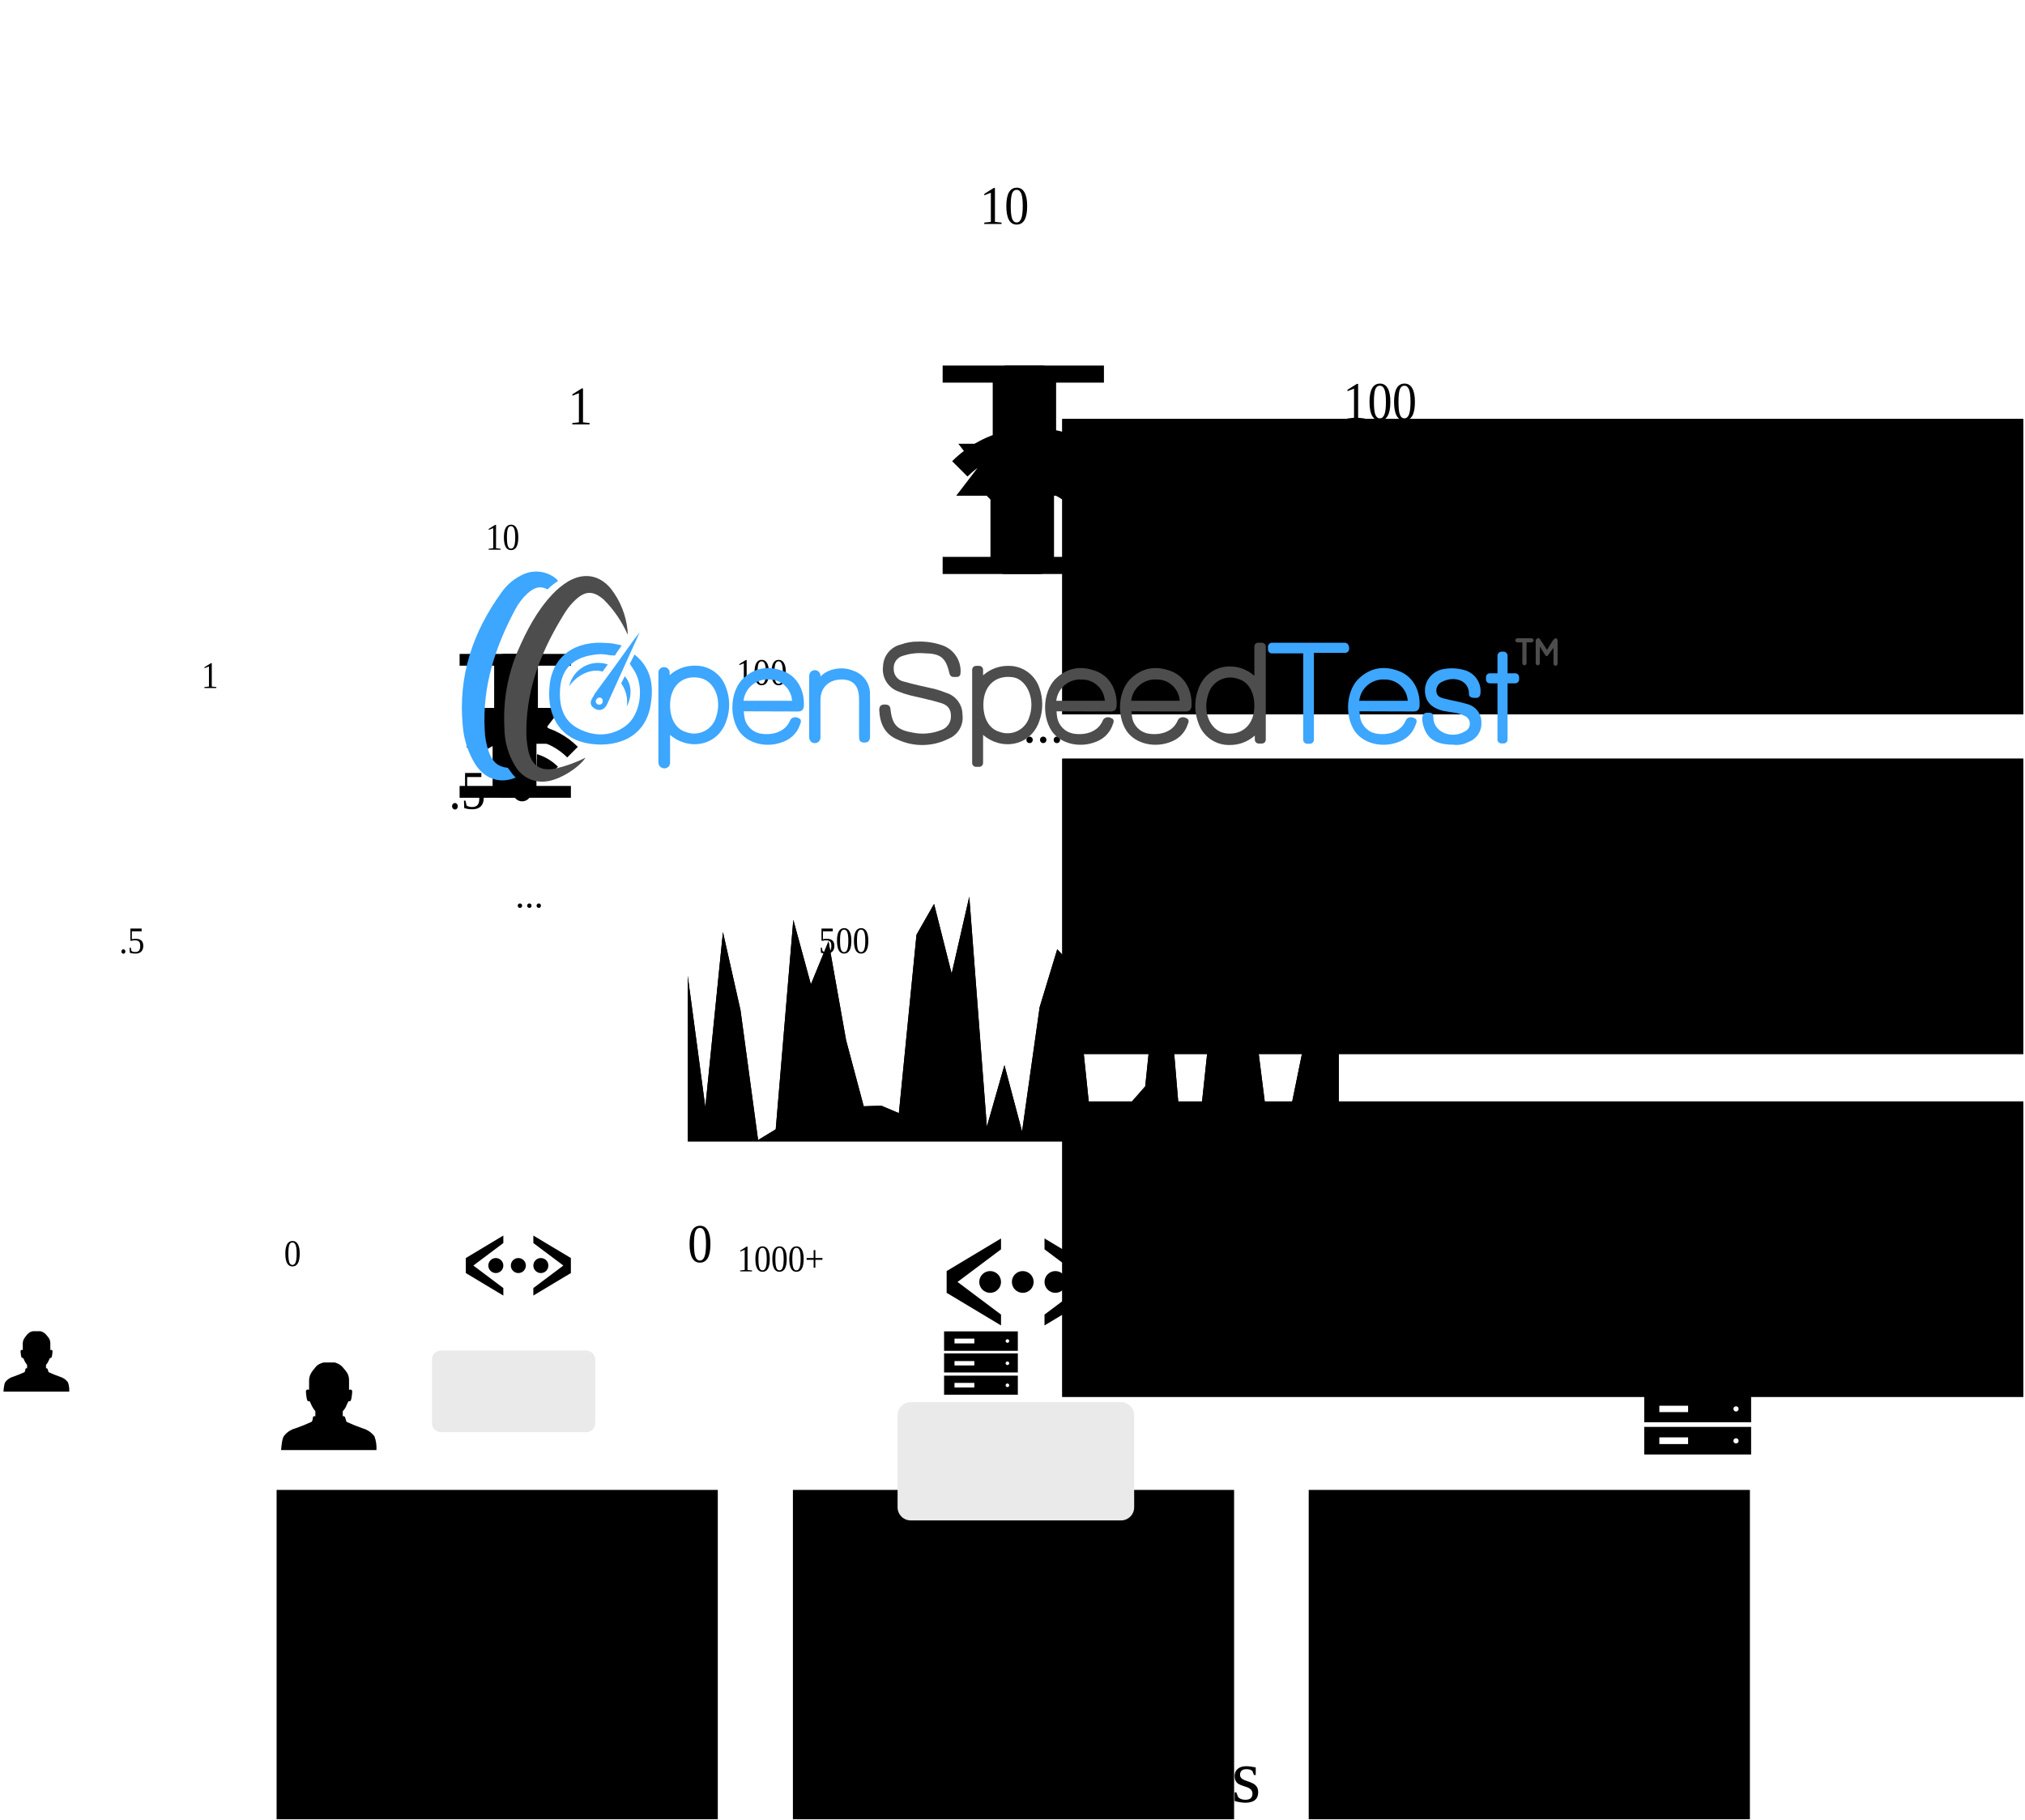
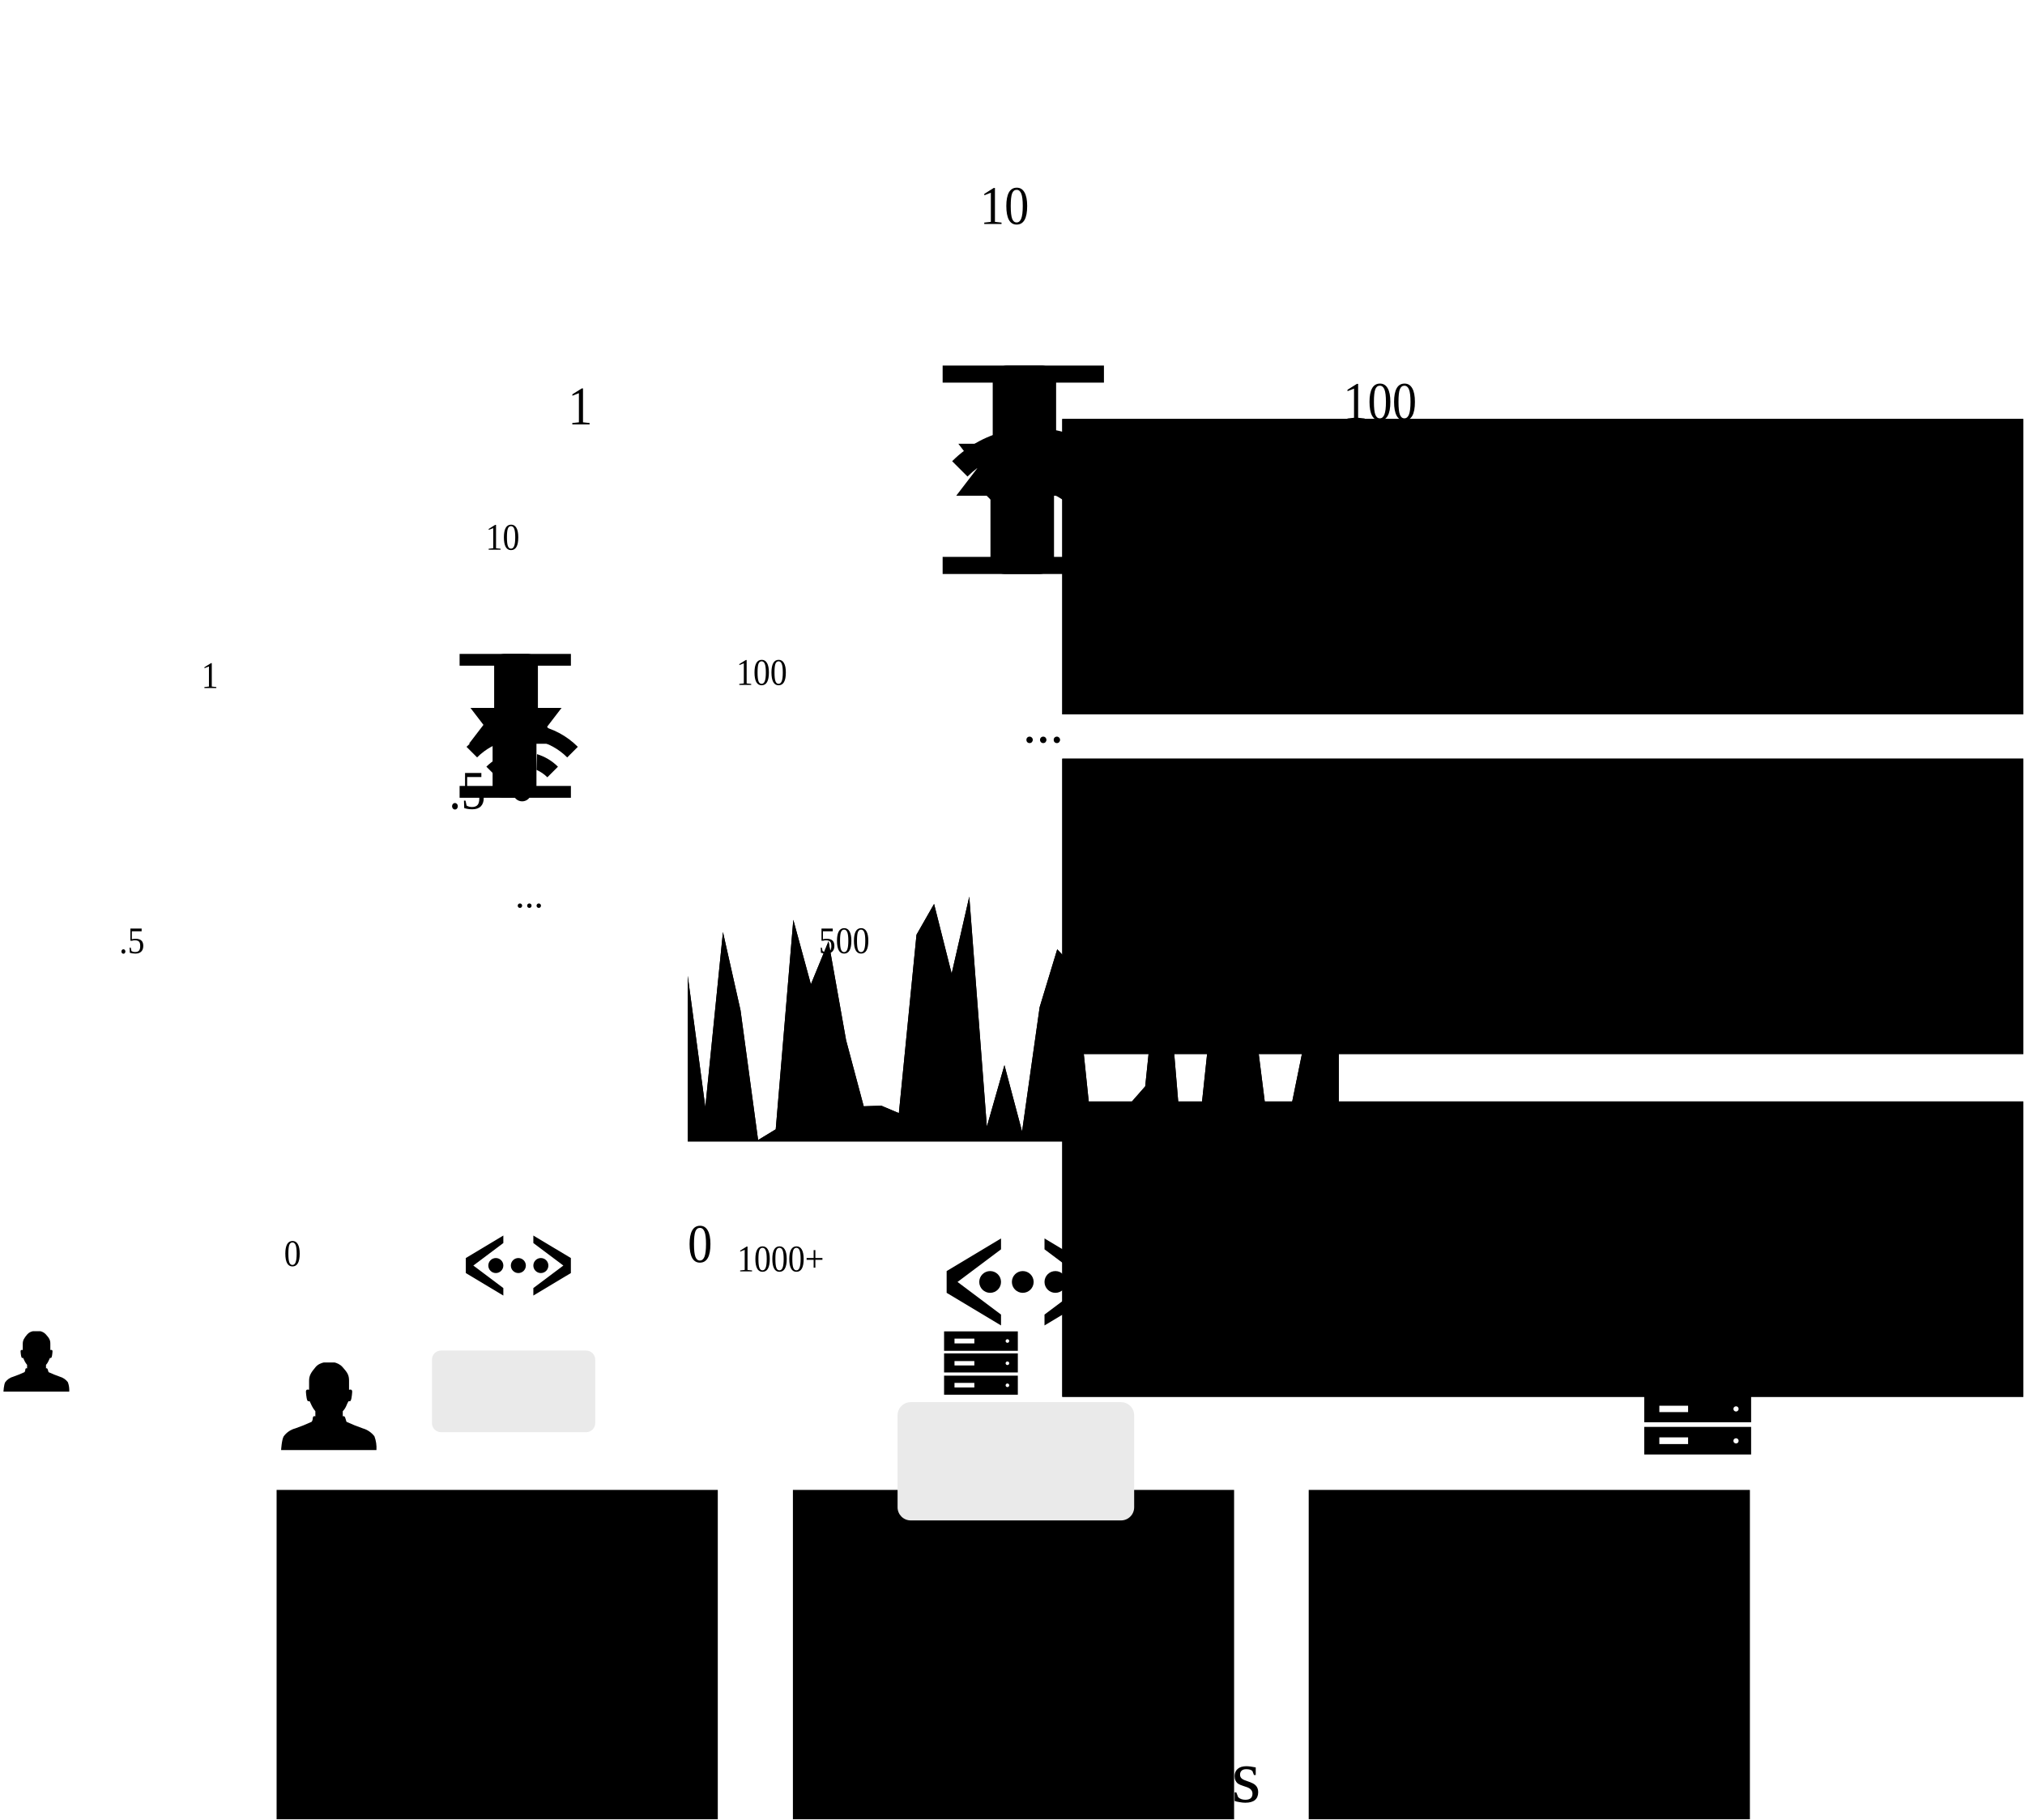
<svg xmlns="http://www.w3.org/2000/svg" xmlns:xlink="http://www.w3.org/1999/xlink" version="1.1" id="OpenSpeedtest" class="openSpeedtestApp">
-   <symbol id="logo" viewBox="0 0 262.79 50.38">
-     <a target="_blank" href="http://openspeedtest.com?ref=Self-Hosted-Intro&amp;run=5">
-       <g>
-         <path d="M39.77,15.17A27,27,0,0,0,34,6.71c-2.49-2.13-4.33-2.13-6.68,0a15.2,15.2,0,0,0-2.55,3.06c-5.4,8.59-9.17,17.68-9.31,28a22.39,22.39,0,0,0,.5,5.33C16.83,46.7,19,48,22.66,47.2a32.27,32.27,0,0,0,7-2.56c-1.78,2.63-6.47,5.4-9.38,5.68a7.44,7.44,0,0,1-7.46-3.62,17.59,17.59,0,0,1-2.62-9.16A41.31,41.31,0,0,1,13.42,19C15.55,14.1,18,9.41,21.66,5.51a18.35,18.35,0,0,1,3.91-3.2C29.33.18,33,.82,35.72,4.09a19.33,19.33,0,0,1,4,9.94Z" style="fill: #4d4d4d" />
-         <path d="M12.93,49.4C9.16,51,5.47,49.76,3.2,46.2A20.53,20.53,0,0,1,.21,37C-.92,25.11,2.56,14.6,9.45,5.08A12.69,12.69,0,0,1,15.06.53a7.51,7.51,0,0,1,7.31,1,5.17,5.17,0,0,1,.71.71A14.47,14.47,0,0,0,20.53,4.3c-2.21-1.28-3.84.14-4.76.92a14.34,14.34,0,0,0-3,3.91C8,18.08,4.9,27.52,5.47,37.89a17.58,17.58,0,0,0,1,5.4c.71,1.85,1.71,3.48,4.48,3.77C11.15,47.06,12,48.69,12.93,49.4Z" style="fill: #3da6ff" />
-         <path d="M109.31,16.8a16.31,16.31,0,0,1,6,.92A6.55,6.55,0,0,1,119.61,24c0,.78-.15,1.28-1,1.28s-1.42.14-1.7-.92c-.86-3.77-2.13-4.69-6-4.76a12.92,12.92,0,0,0-5,.57,3,3,0,0,0-2.34,3.19A3,3,0,0,0,106,26.39c2.48.71,4.9,1.21,7.39,1.77a22,22,0,0,1,2.77.93,5.47,5.47,0,0,1,3.9,5.25,5.44,5.44,0,0,1-3.34,5.76,14,14,0,0,1-12.35.14c-3-1.28-4.12-3.84-4.27-7,0-.93.36-1.35,1.28-1.35s1.35.28,1.42,1.21c.43,3.76,1.64,4.9,5.4,5.54a11.78,11.78,0,0,0,6.61-.57,3.45,3.45,0,0,0,2.48-3.48c0-1.64-.78-2.63-2.63-3.13-2.34-.71-4.83-1.21-7.17-1.77a22.21,22.21,0,0,1-3-1,5.61,5.61,0,0,1-3.48-6,5.55,5.55,0,0,1,4.26-5.19A11.35,11.35,0,0,1,109.31,16.8Z" style="fill: #4d4d4d" />
-         <path d="M237.65,41.52c-3.84,0-6-1.35-6.89-4.05a5.87,5.87,0,0,1-.43-2.2c0-.86.36-1.42,1.28-1.42S233,33.92,233,35c0,3.55,4.41,5.26,7.53,3.34a2,2,0,0,0,1.21-1.92,2,2,0,0,0-1.35-1.84c-1.49-.79-3.2-.79-4.9-1.14-3.2-.71-4.76-2.56-4.48-5.61a5.37,5.37,0,0,1,4.69-4.48,10.83,10.83,0,0,1,4.76.29,5.24,5.24,0,0,1,3.84,5.54c-.08.78-.43,1.13-1.14,1.13s-1.63-.07-1.63-.92c.07-3.34-3.56-4.4-6.33-3a2.31,2.31,0,0,0-1.49,2.34c.07,1.14.93,1.49,1.78,1.71,1.85.49,3.83.78,5.68,1.35a4.49,4.49,0,0,1,3.34,4.54,4.62,4.62,0,0,1-3.13,4.55A6,6,0,0,1,237.65,41.52Z" style="fill: #3da6ff" />
-         <path d="M35,22.27,33.74,24c-2.35-.78-5.83.43-8,3.48A7.15,7.15,0,0,1,35,22.27Z" style="fill: #3da6ff" />
-         <path d="M39.56,32.35a7.75,7.75,0,0,0-1.35-5.54l.85-1.7C40.7,26.89,40.91,29.73,39.56,32.35Z" style="fill: #3da6ff" />
-         <path d="M262.79,17.65h0V16.8c0-.36,0-.71-.35-.78s-.57.28-.78.5c-.43.71-.93,1.42-1.42,2.27-.57-.85-1-1.64-1.5-2.27-.14-.29-.35-.71-.78-.5s-.42.42-.42.78V22a.53.53,0,0,0,.49.5h0a.53.53,0,0,0,.5-.5v-4l1.35,2.13c.14.14.43.28.57,0l1.35-1.85v3.84a.53.53,0,0,0,.5.49h0a.53.53,0,0,0,.49-.49V17.72h0Z" style="fill: #4d4d4d" />
-         <path d="M256.54,16h-3.41a.53.53,0,0,0-.49.49h0a.53.53,0,0,0,.49.5h1.21v5a.54.54,0,0,0,.5.5h0a.54.54,0,0,0,.5-.5v-5h1.2a.53.53,0,0,0,.5-.5h0A.59.59,0,0,0,256.54,16Z" style="fill: #4d4d4d" />
-         <path d="M252.64,24.4h-1.85V20.14a1,1,0,0,0-.92-.93h-.57a1,1,0,0,0-.93.93V24.4h-1.84a.94.94,0,0,0-.92.92v.57a.93.93,0,0,0,.92.92h1.84v13.5a.94.94,0,0,0,.93.92h.57a.94.94,0,0,0,.92-.92V26.81h1.85a.94.94,0,0,0,.92-.92v-.57A.94.94,0,0,0,252.64,24.4Z" style="fill: #3da6ff" />
-         <path d="M212.72,18a1,1,0,0,0-.92-.93H194.25a1,1,0,0,0-.92.93v.71a.94.94,0,0,0,.92.92h7.53V40.38a.94.94,0,0,0,.93.92h.71a.94.94,0,0,0,.92-.92V19.5h7.53a.94.94,0,0,0,.92-.92V18Z" style="fill: #3da6ff" />
-         <path d="M190.06,39.31v0Z" style="fill: #7c7c7c" />
-         <path d="M190.06,18v7c-4.4-3.84-11.43-2.77-13.49,3.34a11.48,11.48,0,0,0,.07,8,7.72,7.72,0,0,0,7.53,5.26,8.84,8.84,0,0,0,6-2.27h0v1a.94.94,0,0,0,.93.92h.78a.93.93,0,0,0,.92-.92V18a.94.94,0,0,0-.92-.93h-.78A.92.92,0,0,0,190.06,18Zm-6.82,20.81a4.79,4.79,0,0,1-1.13-.29c-3.06-1.2-4.41-5.39-3.06-9.23a5.49,5.49,0,0,1,7.11-3.55c2.48.71,3.9,3.12,3.9,6.53C190.06,36.62,187.22,39.31,183.24,38.82Z" style="fill: #4d4d4d" />
-         <path d="M48.58,47.2h0a1.31,1.31,0,0,0,1.35-1.35V39.17c4.4,3.84,11.43,2.77,13.49-3.34a11.48,11.48,0,0,0-.07-8,7.7,7.7,0,0,0-7.52-5.26,8.83,8.83,0,0,0-6,2.28h0v-.57a1.31,1.31,0,0,0-1.35-1.35h0a1.31,1.31,0,0,0-1.35,1.35V45.78A1.42,1.42,0,0,0,48.58,47.2Zm8.17-21.74a6,6,0,0,1,1.13.29c3.06,1.21,4.41,5.4,3.06,9.23a5.47,5.47,0,0,1-7.1,3.55c-2.49-.71-3.91-3.12-3.91-6.53C49.93,27.67,52.7,24.83,56.75,25.46Z" style="fill: #3da6ff" />
-         <path d="M228.06,33.56c1.21.07,1.64-.5,1.64-1.63.07-3.55-1.64-6.61-4.55-7.89-3.41-1.42-6.68-1.27-9.66,1.28-3.34,2.77-3.91,9-1.42,12.86,2.13,3.19,7,4.33,11.08,2.48a6.57,6.57,0,0,0,3.62-4c.29-.57.36-1.28-.35-1.5a1.51,1.51,0,0,0-1.78.15c-.28.28-.35.71-.57,1-1.13,2.06-3.83,3.05-6.74,2.56a4.77,4.77,0,0,1-3.91-4,10.21,10.21,0,0,1-.14-1.35ZM215.21,31a5.92,5.92,0,0,1,.92-2.55h0a5.81,5.81,0,0,1,5.26-2.56A5.46,5.46,0,0,1,226.85,31Z" style="fill: #3da6ff" />
-         <path d="M173.37,33.56c1.21.07,1.64-.5,1.64-1.63.07-3.55-1.64-6.61-4.55-7.89-3.41-1.42-6.68-1.27-9.66,1.28-3.34,2.77-3.91,9-1.42,12.86,2.13,3.19,7,4.33,11.08,2.48a6.57,6.57,0,0,0,3.62-4c.29-.57.36-1.28-.35-1.5a1.51,1.51,0,0,0-1.78.15c-.28.28-.35.71-.57,1-1.13,2.06-3.83,3.05-6.74,2.56a4.77,4.77,0,0,1-3.91-4,10.21,10.21,0,0,1-.14-1.35ZM160.52,31a5.92,5.92,0,0,1,.92-2.55h0a5.81,5.81,0,0,1,5.26-2.56A5.46,5.46,0,0,1,172.16,31Z" style="fill: #4d4d4d" />
-         <path d="M155.4,33.56c1.21.07,1.64-.5,1.64-1.63.07-3.55-1.64-6.61-4.55-7.89-3.41-1.42-6.68-1.27-9.66,1.28-3.34,2.77-3.91,9-1.42,12.86,2.13,3.19,7,4.33,11.08,2.48a6.57,6.57,0,0,0,3.62-4c.29-.57.36-1.28-.35-1.5a1.51,1.51,0,0,0-1.78.15c-.28.28-.35.71-.57,1-1.13,2.06-3.83,3.05-6.74,2.56a4.77,4.77,0,0,1-3.91-4,10.21,10.21,0,0,1-.14-1.35ZM142.55,31a5.92,5.92,0,0,1,.92-2.55h0a5.81,5.81,0,0,1,5.26-2.56A5.49,5.49,0,0,1,154.2,31Z" style="fill: #4d4d4d" />
-         <path d="M80.4,33.56c1.21.07,1.63-.5,1.63-1.63.07-3.55-1.63-6.61-4.54-7.89-3.41-1.42-6.68-1.27-9.66,1.28-3.34,2.77-3.91,9-1.42,12.86,2.13,3.19,7,4.33,11.08,2.48a6.6,6.6,0,0,0,3.62-4c.28-.57.36-1.28-.36-1.5a1.49,1.49,0,0,0-1.77.15c-.28.28-.36.71-.57,1-1.14,2.06-3.83,3.05-6.75,2.56a4.75,4.75,0,0,1-3.9-4,10.21,10.21,0,0,1-.14-1.35ZM67.54,31a5.88,5.88,0,0,1,.93-2.55h0a5.8,5.8,0,0,1,5.25-2.56A5.46,5.46,0,0,1,79.19,31Z" style="fill: #3da6ff" />
-         <path d="M97.87,29.51A5.77,5.77,0,0,0,94,23.83a7.7,7.7,0,0,0-7,.5,8.08,8.08,0,0,0-1,.85V25a1.35,1.35,0,1,0-2.7,0V39.81a1.35,1.35,0,0,0,2.7,0V30.65c.07-3,2.2-4.83,5.26-4.76,2.7.07,4,1.63,4,4.76v8.88c0,.92.15,1.49,1.28,1.49s1.35-.71,1.35-1.49C97.87,36.26,97.94,32.92,97.87,29.51Z" style="fill: #3da6ff" />
-         <path d="M86,32.07v0Z" style="fill: #3da6ff" />
-         <path d="M45.38,31.22c-1,8.66-8.16,10.86-14.13,10.15C23.65,40.52,20.38,34.7,21,27.74c.57-7.6,6.32-11.3,13.92-10.59a10.89,10.89,0,0,1,1.5.15c.78.14,1.91.42,1.91.42l-1.2,1.71-.43.71-1.21-.07A9.87,9.87,0,0,0,31.39,20c-5.11.78-7.81,3.76-7.88,9-.07,3.76,1,7,4.69,8.8s7.6,1.78,11.08-.78,4.54-9.09,2.13-13.14l-1.14-1.77,1.14-2.21C45.17,22.91,46,26.89,45.38,31.22Z" style="fill: #3da6ff" />
-         <path d="M41.34,16.23h0c-3.13,4.41-6.25,8.74-9.52,13.14l-.14.29c-.07.07-.07.14-.15.28-.92,1.28-.85,2.2.29,2.91s2.34.36,3-1c2.28-5,4.55-10.09,6.89-15.2l.93-2.06ZM33.67,31.57a1,1,0,0,1-.72.36.83.83,0,0,1-.85-.85,1,1,0,0,1,.85-.86.81.81,0,0,1,.72.36A1.22,1.22,0,0,1,33.67,31.57Z" style="fill: #3da6ff" />
-         <path d="M136.08,34.91a5.46,5.46,0,0,1-7.1,3.55c-2.48-.71-3.91-3.12-3.91-6.53,0-4.41,2.77-7.1,6.89-6.61a4.75,4.75,0,0,1,1.14.29C136,26.89,137.43,31.15,136.08,34.91Zm2.42-7A7.72,7.72,0,0,0,131,22.62a8.85,8.85,0,0,0-6,2.28V23.55a.94.94,0,0,0-.92-.93h-.78a.94.94,0,0,0-.92.93V45.92a.93.93,0,0,0,.92.92h.78a.93.93,0,0,0,.92-.92V39.17c4.41,3.84,11.44,2.77,13.5-3.34A11.79,11.79,0,0,0,138.5,27.88Z" style="fill: #4d4d4d" />
-       </g>
-       <rect fill="transparent" x="0" y="0" width="265" height="60" />
-     </a>
-   </symbol>
  <symbol id="mainGaugebg" viewBox="0 0 295.93 270.18">
    <path fill="none" d="M64.32,256.41a137,137,0,1,1,192.09-24.8l-.07.09a134.45,134.45,0,0,1-24.71,24.71" />
  </symbol>
  <symbol id="mainGaugeBlue" viewBox="0 0 295.93 270.18">
    <path fill="none" d="M64.32,256.41a137,137,0,1,1,192.09-24.8l-.07.09a134.45,134.45,0,0,1-24.71,24.71" />
  </symbol>
  <symbol id="mainGaugeWhite" viewBox="0 0 295.93 270.18">
    <path fill="none" d="M64.32,256.41a137,137,0,1,1,192.09-24.8l-.07.09a134.45,134.45,0,0,1-24.71,24.71" />
  </symbol>
  <symbol id="oDoMeter" viewBox="0 0 295.93 270.18">
    <text transform="translate(76.34 264.28) scale(0.9 1)">0</text>
    <text transform="translate(23.81 164.6) scale(0.9 1)">.5</text>
    <text transform="translate(50.01 80.11) scale(0.9 1)">1</text>
    <text transform="translate(140.58 36.04) scale(0.9 1)">10</text>
    <text transform="translate(220.43 79.11) scale(0.9 1)">100</text>
    <text transform="translate(246.71 164.6) scale(0.9 1)">500</text>
    <text id="oDoTopSpeed" class="oDoTop-Speed" transform="translate(220.71 265.99) scale(0.9 1)">1000+</text>
    <text id="oDoLiveSpeed" class="oDoLive-Speed" transform="translate(150 150) scale(1 1)">...</text>
    <text id="oDoLiveStatus" class="oDoLive-Status" transform="translate(151 170) scale(1 1)" />
  </symbol>
  <symbol id="progressBar" viewBox="0 0 293.53 18.38">
    <defs>
      <symbol id="personLeft" class="uiBg" viewBox="0 0 33.46 30.9">
        <path d="M32.7,4.8a7.81,7.81,0,0,1-4.1,2.8,61.42,61.42,0,0,0-5.7,2.3s-.1.3-.4,1.3-.9.6-.9.6v1.8a6.15,6.15,0,0,1,1.2,1.8,14.72,14.72,0,0,0,.8,1.7h.5c.5,0,.7,1.9.8,3.2s-1.1.8-1.1.8v3.2c0,1.9-.5,2.8-2.3,4.8s-4.7,1.8-4.7,1.8-3.1.1-4.7-1.8-2.3-3-2.3-4.8V21.1s-1.2.5-1.1-.8.3-3.2.8-3.2H10s.3-.6.8-1.7A9.62,9.62,0,0,1,12,13.6V11.8s-.8.4-.9-.6a2.26,2.26,0,0,0-.4-1.3A61.42,61.42,0,0,0,5,7.6,7.41,7.41,0,0,1,.9,4.8C.2,3.6,0,0,0,0H33.4A11.7,11.7,0,0,1,32.7,4.8Z" />
      </symbol>
      <symbol id="progressElement" class="uiBg" viewBox="0 0 409.31 10.48">
        <line id="progressbg" class="progressbg" x1="5" y1="5" x2="405" y2="5" />
      </symbol>
      <symbol id="doc" class="uiBg" viewBox="0 0 36.8 31.6">
        <path d="M0,31.6V21.9H36.8v9.7Zm15.1-6H5.2V28h9.9Zm16.5.3a.9.9,0,1,0,.9.9A.9.9,0,0,0,31.6,25.9Z" />
        <path d="M0,20.6V11.1H36.8v9.5Zm15.1-6H5.2v2.2h9.9Zm16.5.2a.9.9,0,1,0,.9.9A.9.9,0,0,0,31.6,14.8Z" />
        <path d="M0,9.5V0H36.8V9.5ZM15.1,3.6H5.2V5.9h9.9Zm16.5.2a.9.9,0,1,0,.9.9A.9.9,0,0,0,31.6,3.8Z" />
      </symbol>
    </defs>
    <g id="Progress">
      <g>
        <use width="33.46" height="30.9" transform="matrix(0.57, 0, 0, -0.57, 0, 17.49)" xlink:href="#personLeft" />
        <use width="409.31" height="10.48" transform="matrix(0.57, 0, 0, -0.57, 28.35, 13.39)" xlink:href="#progressElement" />
        <use width="36.8" height="31.6" transform="matrix(0.58, 0, 0, -0.58, 272.2, 18.38)" xlink:href="#doc" />
      </g>
    </g>
  </symbol>
  <symbol id="upSymbol" viewBox="0 0 32.21 41.62">
    <g>
      <path d="M2.71,26H9.55V38.55a2.93,2.93,0,0,0,2.78,3.07h7.13a2.94,2.94,0,0,0,2.78-3.07V26h6.84L15.89,8.8Z" />
      <rect width="32.21" height="3.41" />
    </g>
  </symbol>
  <symbol id="downSymbol" viewBox="0 0 32.21 41.62">
    <g>
      <path d="M29.51,15.62H22.66V3.08A2.94,2.94,0,0,0,19.88,0H12.76A2.94,2.94,0,0,0,10,3.08V15.62H3.14l13.18,17.2Z" />
      <rect y="38.21" width="32.21" height="3.41" />
    </g>
  </symbol>
  <symbol id="resultCard" viewBox="0 0 278.13 85.49">
    <g>
      <rect width="278.13" height="85.49" />
    </g>
  </symbol>
  <symbol id="resultCardMob" viewBox="0 0 88.1 65.79">
    <g>
      <rect width="88.1" height="65.79" />
    </g>
  </symbol>
  <symbol id="downloadRc1" viewBox="0 0 66.93 13.85">
    <g>
      <text transform="translate(0 10.52)" class="rtext">DOWNLOAD</text>
    </g>
  </symbol>
  <symbol id="uploadRc2" viewBox="0 0 46.73 13.85">
    <g>
      <text transform="translate(0 10.52)" class="rtext">UPLOAD</text>
    </g>
  </symbol>
  <symbol id="pingSymbol" viewBox="0 0 14.28 14.28">
    <g>
      <path d="M13.92.64a.55.55,0,0,0-.65.13L12.06,2A7.21,7.21,0,0,0,9.79.52a7,7,0,0,0-5.42,0,7,7,0,0,0-3.8,3.8,7,7,0,0,0,0,5.54,7.23,7.23,0,0,0,1.52,2.28,7.25,7.25,0,0,0,2.28,1.53,6.89,6.89,0,0,0,2.77.56,7.12,7.12,0,0,0,5.5-2.57.31.31,0,0,0,.07-.21.23.23,0,0,0-.09-.19L11.35,10a.36.36,0,0,0-.24-.09.27.27,0,0,0-.21.11,4.61,4.61,0,0,1-1.67,1.37,4.68,4.68,0,0,1-2.09.48,4.75,4.75,0,0,1-3.36-1.39A4.84,4.84,0,0,1,2.76,9a4.68,4.68,0,0,1-.38-1.85A4.63,4.63,0,0,1,2.76,5.3,4.74,4.74,0,0,1,5.3,2.76a4.72,4.72,0,0,1,5.09.9L9.1,4.94A.54.54,0,0,0,9,5.58.56.56,0,0,0,9.52,6h4.17a.61.61,0,0,0,.42-.17.57.57,0,0,0,.17-.42V1.19a.56.56,0,0,0-.36-.55Z" style="fill: #000" />
    </g>
  </symbol>
  <symbol id="pingRc3" viewBox="0 0 28.43 13.85">
    <g>
      <text transform="translate(0 10.52)" class="rtext">PING</text>
    </g>
  </symbol>
  <symbol id="jitterRc3" viewBox="0 0 39.95 13.85">
    <text class="rtext" transform="translate(0 9.64)">JITTER</text>
  </symbol>
  <symbol id="downResultC1" viewBox="0 0 53.35 39.8">
    <text id="downResult" transform="translate(0 20.07)" class="rtextnum">---</text>
    <text x="0" y="35" class="rtextmbms">Mbps</text>
  </symbol>
  <symbol id="upResultC2" viewBox="0 0 53.35 39.8">
    <text id="upRestxt" transform="translate(0 20.07)" class="rtextnum">---</text>
    <text x="0" y="36.09" class="rtextmbms">Mbps</text>
  </symbol>
  <symbol id="pingResultC3" viewBox="0 0 40.01 39.79">
    <text transform="translate(0 20.07)" id="pingResult" class="rtextnum">--</text>
    <text x="0" y="35" class="rtextmbms">ms</text>
  </symbol>
  <symbol id="jitterResultC3" viewBox="0 0 21.99 39.79">
    <text id="jitterDesk" transform="translate(2.33 20.07)" class="rtextnum">--</text>
    <text x="2" y="35" xml:space="preserve" class="rtextmbms">ms</text>
  </symbol>
  <symbol style="fill: url(#gradient)" id="graphc1" viewBox="0 0 200 100">
    <polygon points="0,50 0.00,16.91 3.51,43.13 7.03,8.17 10.54,23.80 14.05,49.71 17.57,47.57 21.08,5.73 24.59,18.61 28.11,10.03 31.62,29.77 35.14,42.97 38.65,42.85 42.16,44.34 45.68,8.71 49.19,2.56 52.70,16.48 56.22,1.10 59.73,47.04 63.24,34.75 66.76,48.00 70.27,23.19 73.78,11.62 77.30,15.34 80.81,49.09 84.32,42.92 87.84,42.99 91.35,38.99 94.86,5.15 98.38,47.27 101.89,49.66 105.41,16.49 108.92,29.03 112.43,19.89 115.95,47.80 119.46,48.13 122.97,30.92 126.49,17.38 130.00,9.27 130,50" class="line" />
  </symbol>
  <symbol style="fill: url(#gradient)" id="graphc2" viewBox="0 0 200 100">
    <polygon points="0,50 0.00,16.91 3.51,43.13 7.03,8.17 10.54,23.80 14.05,49.71 17.57,47.57 21.08,5.73 24.59,18.61 28.11,10.03 31.62,29.77 35.14,42.97 38.65,42.85 42.16,44.34 45.68,8.71 49.19,2.56 52.70,16.48 56.22,1.10 59.73,47.04 63.24,34.75 66.76,48.00 70.27,23.19 73.78,11.62 77.30,15.34 80.81,49.09 84.32,42.92 87.84,42.99 91.35,38.99 94.86,5.15 98.38,47.27 101.89,49.66 105.41,16.49 108.92,29.03 112.43,19.89 115.95,47.80 119.46,48.13 122.97,30.92 126.49,17.38 130.00,9.27 130,50" class="line2" />
  </symbol>
  <symbol id="jitterMob" viewBox="0 0 58.1 35.77">
    <text id="pingMobres" transform="translate(11.07 18.05)" class="rtextnum">--</text>
    <text x="-8" y="33.46" class="rtextmbms">Jitter</text>
    <text id="JitterResultMon" x="17" y="33.46" class="jitter-Mob">--</text>
    <text id="JitterResultms" x="36" y="33.46" class="rtextmbms">ms</text>
  </symbol>
  <symbol id="settings" viewBox="0 0 100 125">
    <rect fill="transparent" x="0" y="25" width="100" height="50" />
    <path d="M36.43,29.64,9.29,50,36.43,70.36v6.78L2.5,56.79V43.21L36.43,22.86Z" />
    <path d="M63.57,70.36,90.71,50,63.57,29.64V22.86L97.5,43.21V56.79L63.57,77.14Z" />
    <circle cx="29.64" cy="50" r="6.79" />
    <circle cx="50" cy="50" r="6.79" />
    <circle cx="70.36" cy="50" r="6.79" />
  </symbol>
  <symbol id="playButton" style="fill: #eaeaea" viewBox="0 0 191.255 191.255">
    <rect width="180" height="90" rx="10" ry="10" class="startButton" />
    <text class="buttonTxt" x="90" y="60">Start</text>
  </symbol>
  <symbol id="introProgress" viewBox="0 0 409.31 10.48">
    <line x1="5" y1="5" x2="405" y2="5" />
  </symbol>
  <symbol id="ConnectError" viewBox="0 0 489.6 489.6">
    <a target="_blank" href="https://openspeedtest.com/FAQ.php?ref=NetworkError">
      <g>
        <g>
          <path d="M179.6,235.6c-33.7,10.3-65.5,28.5-92.2,55.1l46.6,46.6c13.9-13.9,30.1-24.8,47.6-32.5L179.6,235.6z" />
          <path d="M175.8,109C111.3,122,49.9,153.4,0,203.3l46.6,46.6c37.5-37.5,83.1-61.9,131.2-73.7L175.8,109z" />
          <path d="M313.8,109l-2,67.3c48.1,11.8,93.7,36.2,131.2,73.7l46.6-46.6C439.8,153.4,378.3,122,313.8,109z" />
          <path d="M307.9,304.8c17.5,7.7,33.7,18.6,47.7,32.6l46.6-46.6c-26.6-26.6-58.5-44.9-92.2-55.2L307.9,304.8z" />
        </g>
        <circle cx="244.8" cy="403.2" r="40" />
        <g>
          <path d="M260.6,330.4h-31.7c-8.3,0-15.1-6.6-15.3-14.9L206,62.2c-0.3-8.6,6.7-15.8,15.3-15.8h47c8.6,0,15.6,7.1,15.3,15.8                  l-7.7,253.3C275.7,323.8,268.9,330.4,260.6,330.4z" />
        </g>
      </g>
    </a>
  </symbol>
  <symbol id="light" viewBox="0 0 512 512">
    <g>
      <path d="M256,108.936c-81.091,0-147.064,65.973-147.064,147.064S174.909,403.064,256,403.064S403.064,337.091,403.064,256         S337.091,108.936,256,108.936z M256,370.383c-63.071,0-114.383-51.312-114.383-114.383c0-63.071,51.312-114.383,114.383-114.383         c63.071,0,114.383,51.312,114.383,114.383C370.383,319.071,319.071,370.383,256,370.383z" />
      <path d="M256,83.708c9.024,0,16.34-7.316,16.34-16.34V16.34C272.34,7.316,265.024,0,256,0c-9.024,0-16.34,7.316-16.34,16.34         v51.027C239.66,76.391,246.976,83.708,256,83.708z" />
      <path d="M256,428.292c-9.024,0-16.34,7.316-16.34,16.34v51.027c0,9.024,7.316,16.34,16.34,16.34c9.024,0,16.34-7.316,16.34-16.34         v-51.027C272.34,435.609,265.024,428.292,256,428.292z" />
      <path d="M111.062,134.171c6.38,6.381,16.727,6.381,23.109,0c6.381-6.38,6.381-16.727,0-23.109L98.089,74.981         c-6.38-6.381-16.727-6.381-23.109,0c-6.381,6.38-6.381,16.727,0,23.109L111.062,134.171z" />
      <path d="M400.938,377.829c-6.38-6.381-16.727-6.38-23.109,0c-6.381,6.38-6.381,16.727,0,23.109l36.081,36.082         c6.38,6.382,16.727,6.382,23.109,0c6.382-6.38,6.382-16.727,0-23.109L400.938,377.829z" />
      <path d="M83.708,256c0-9.024-7.316-16.34-16.34-16.34H16.34C7.316,239.66,0,246.976,0,256c0,9.024,7.316,16.34,16.34,16.34         h51.027C76.391,272.34,83.708,265.024,83.708,256z" />
      <path d="M495.66,239.66h-51.027c-9.024,0-16.34,7.316-16.34,16.34c0,9.024,7.316,16.34,16.34,16.34h51.027         c9.024,0,16.34-7.316,16.34-16.34C512,246.976,504.684,239.66,495.66,239.66z" />
      <path d="M111.062,377.829l-36.081,36.082c-6.381,6.382-6.381,16.727,0,23.109c6.38,6.382,16.727,6.383,23.109,0l36.081-36.082         c6.381-6.381,6.381-16.727,0-23.109C127.79,371.447,117.443,371.447,111.062,377.829z" />
      <path d="M400.938,134.171l36.081-36.082c6.382-6.381,6.382-16.727,0-23.109c-6.38-6.381-16.727-6.381-23.109,0l-36.081,36.082         c-6.381,6.381-6.381,16.727,0,23.109C384.21,140.552,394.557,140.553,400.938,134.171z" />
    </g>
    <rect fill="none" width="512" cursor="pointer" pointer-events="visible" height="512" />
  </symbol>
  <symbol id="dark" viewBox="0 0 1024 1024">
    <path d="M524.8 938.667h-4.267a439.893 439.893 0 0 1-313.173-134.4 446.293 446.293 0 0 1-11.093-597.333 432.213 432.213 0 0 1 170.667-116.907 42.667 42.667 0 0 1 45.227 9.387 42.667 42.667 0 0 1 10.24 42.667 358.4 358.4 0 0 0 82.773 375.893 361.387 361.387 0 0 0 376.747 82.773 42.667 42.667 0 0 1 54.187 55.04A433.493 433.493 0 0 1 836.267 810.667a438.613 438.613 0 0 1-311.467 128z" />
  </symbol>
  <a id="resultsData">
    <svg class="Desktop" viewBox="0 0 586 346">
      <g id="UI-Desk">
        <use id="mainGaugebg-Desk" class="main-Gaugebg" xlink:href="#mainGaugebg" x="10.28" y="36.11" width="273.94" height="245.39" />
        <use id="mainGaugeBlue-Desk" class="main-GaugeBlue" xlink:href="#mainGaugeBlue" x="10.28" y="36.11" width="273.94" height="245.39" />
        <use id="mainGaugeWhite-Desk" class="main-GaugeWhite" xlink:href="#mainGaugeWhite" x="10.28" y="36.11" width="273.94" height="245.39" />
        <use xlink:href="#resultCard" class="Cards" x="307.4" y="31" width="278.1" height="85.5">
						</use>
        <use xlink:href="#resultCard" class="Cards" x="307.4" y="129.3" width="278.1" height="85.5">
						</use>
        <use xlink:href="#resultCard" class="Cards" x="307.4" y="228.5" width="278.1" height="85.5">
						</use>
        <use id="downSymbolDesk" xlink:href="#downSymbol" class="Desktop" x="133" y="99" width="32.21" height="41.62" />
        <use id="upSymbolDesk" xlink:href="#upSymbol" class="Desktop" x="133" y="99" width="32.21" height="41.62" />
        <use id="ConnectErrorDesk" xlink:href="#ConnectError" class="ConnectError" x="135" y="107.8" width="32.21" height="41.62" />
        <use class="oDo-Meter" xlink:href="#oDoMeter" x="10.28" y="36.11" width="273.94" height="245.39" />
        <use xlink:href="#progressBar" x="1" y="295" width="293.53" height="18.38" />
        <use id="progressStatus-Desk" class="intro-Progress" xlink:href="#introProgress" x="29" y="295" width="234" height="21" />
        <use xlink:href="#downloadRc1" x="335.05" y="50.28" width="67" height="16">
						</use>
        <use xlink:href="#uploadRc2" x="345.33" y="145.2" width="47" height="16">
						</use>
        <use xlink:href="#pingSymbol" x="351.4" y="243.8" width="14.3" height="14.4" />
        <use xlink:href="#pingSymbol" x="481.3" y="244.6" width="14.33" height="14.4" />
        <use xlink:href="#pingRc3" x="367.01" y="244.68" width="28" height="16">
						</use>
        <use xlink:href="#jitterRc3" x="495.61" y="246.3" width="39.95" height="13.85">
						</use>
        <use xlink:href="#upSymbol" class="Symbol" x="329" y="146.5" width="11.8" height="13.9" />
        <use xlink:href="#downSymbol" class="Symbol" x="318.7" y="51.9" width="11.8" height="13.8" />
        <use xlink:href="#graphc2" x="427.84" y="134" width="200" height="135">
						</use>
        <use xlink:href="#graphc1" x="427.84" y="35" width="200" height="135">
						</use>
        <use xlink:href="#downResultC1" x="298" y="67.21" width="200" height="45.1">
						</use>
        <use xlink:href="#upResultC2" x="298" y="162.13" width="200" height="45.1">
						</use>
        <use xlink:href="#pingResultC3" x="303.73" y="261.55" width="200" height="45.1">
						</use>
        <use xlink:href="#jitterResultC3" x="420.04" y="262.17" width="200" height="45.1">
						</use>
      </g>
      <g id="intro-Desk">
        <use id="deskStart" class="deskStart" xlink:href="#mainGaugebg" x="10.28" y="36.11" width="273.94" height="245.39" />
        <use xlink:href="#resultCard" class="Cards" x="307.4" y="31" width="278.1" height="85.5" />
        <use xlink:href="#resultCard" class="Cards" x="307.4" y="228.5" width="278.1" height="85.5" />
        <use xlink:href="#resultCard" class="Cards" x="307.4" y="129.3" width="278.1" height="85.5" />
        <use xlink:href="#downloadRc1" x="335.05" y="50.28" width="67" height="16">
						</use>
        <use xlink:href="#uploadRc2" x="345.33" y="145.2" width="47" height="16">
						</use>
        <use xlink:href="#pingSymbol" x="351.4" y="243.8" width="14.3" height="14.4" />
        <use xlink:href="#pingSymbol" x="481.3" y="244.6" width="14.33" height="14.4" />
        <use xlink:href="#pingRc3" x="367.01" y="244.68" width="28" height="16">
						</use>
        <use xlink:href="#jitterRc3" x="495.61" y="246.3" width="39.95" height="13.85">
						</use>
        <use xlink:href="#upSymbol" class="Symbol" x="329" y="146.5" width="11.8" height="13.9" />
        <use xlink:href="#downSymbol" class="Symbol" x="318.7" y="51.9" width="11.8" height="13.8" />
        <use xlink:href="#graphc2" x="427.84" y="134" width="200" height="135">
						</use>
        <use xlink:href="#graphc1" x="427.84" y="35" width="200" height="135">
						</use>
        <use xlink:href="#downResultC1" x="298" y="67.21" width="200" height="45.1">
						</use>
        <use xlink:href="#upResultC2" x="298" y="162.13" width="200" height="45.1">
						</use>
        <use xlink:href="#pingResultC3" x="303.73" y="261.55" width="200" height="45.1">
						</use>
        <use xlink:href="#jitterResultC3" x="420.04" y="262.17" width="200" height="45.1">
						</use>
        <use id="startButtonDesk" class="startButton" xlink:href="#playButton" x="125" y="300.6" width="50.2" height="50.2">
						</use>
        <use id="settingsDesk" class="Startsettings" xlink:href="#settings" x="100" y="260" width="100" height="40">
						</use>
        <use class="Desktop" id="ipDesk" xlink:href="#YourIP" x="7" y="70" />
      </g>
    </svg>
    <svg class="Mobile" viewBox="0 0 295.9 363.3">
      <g id="UI-Mob">
        <use id="mainGaugebg-Mob" class="main-Gaugebg" xlink:href="#mainGaugebg" x="11.18" y="12" width="273.94" height="245.39" />
        <use id="mainGaugeBlue-Mob" class="main-GaugeBlue" xlink:href="#mainGaugeBlue" x="11.18" y="12" width="273.94" height="245.39" />
        <use id="mainGaugeWhite-Mob" class="main-GaugeWhite" xlink:href="#mainGaugeWhite" x="11.18" y="12" width="273.94" height="245.39" />
        <use xlink:href="#resultCardMob" class="Cards" x="1" y="297.52" width="88.1" height="65.8">
						</use>
        <use xlink:href="#resultCardMob" class="Cards" x="104.1" y="297.52" width="88.1" height="65.8">
						</use>
        <use xlink:href="#resultCardMob" class="Cards" x="207.1" y="297.52" width="88.1" height="65.8">
						</use>
        <use id="upSymbolMob" xlink:href="#upSymbol" class="Mobile" x="134" y="73" width="32.21" height="41.62" />
        <use id="downSymbolMob" xlink:href="#downSymbol" class="Mobile" x="134" y="73" width="32.21" height="41.62" />
        <use id="ConnectErrorMob" xlink:href="#ConnectError" class="ConnectError" x="135.9" y="74.02" width="32.21" height="41.62" />
        <use class="oDo-Meter" xlink:href="#oDoMeter" x="11.18" y="12" width="273.94" height="245.39" />
        <use xlink:href="#progressBar" x="1.9" y="272.08" width="293.53" height="18.38" />
        <use id="progressStatus-Mob" class="intro-Progress" xlink:href="#introProgress" x="29" y="272" width="234.5" height="21.5" />
        <use xlink:href="#downloadRc1" x="22.36" y="301.63" width="60" height="15">
						</use>
        <use xlink:href="#uploadRc2" x="237.51" y="301.64" width="42" height="15">
						</use>
        <use xlink:href="#pingRc3" x="143.88" y="301.72" width="26" height="15">
						</use>
        <use xlink:href="#upSymbol" class="Symbol" x="221.8" y="303.42" width="12.3" height="10.6" />
        <use xlink:href="#downSymbol" class="Symbol" x="7.7" y="303.42" width="10.6" height="12.4" />
        <use xlink:href="#pingSymbol" x="126.8" y="303.32" width="12.5" height="12.4" />
        <use id="graphMob1" xlink:href="#graphc1" x="83.1" y="160.45" width="200" height="135">
						</use>
        <use id="graphMob2" xlink:href="#graphc2" x="83.1" y="160.45" width="200" height="135">
						</use>
        <use xlink:href="#jitterMob" x="71.14" y="317.65" width="200" height="45.1">
						</use>
        <use xlink:href="#upResultC2" x="182" y="317.67" width="200" height="45.1">
						</use>
        <use xlink:href="#downResultC1" x="-25" y="317.64" width="200" height="45.1">
						</use>
      </g>
      <g id="intro-Mob">
        <use id="logo-Desk" xlink:href="#logo" x="38" y="110" width="218.8" height="50.22" />
        <use id="deskStartMob" class="deskStart" xlink:href="#mainGaugebg" x="11.18" y="12" width="273.94" height="245.39" />
        <use id="startButtonMob" class="startButton" xlink:href="#playButton" x="125" y="280" width="50.2" height="50.2">
						</use>
        <use id="settingsMob" class="Startsettings" xlink:href="#settings" x="100" y="240" width="100" height="40">
						</use>
        <use class="Mobile" id="ipMob" xlink:href="#YourIP" x="11" y="49" />
      </g>
    </svg>
  </a>
  <linearGradient id="gradient" x1="0%" y1="0%" x2="0%" y2="100%">
    <stop offset="0%" stop-color="#000" />
    <stop offset="100%" stop-color="#000" />
  </linearGradient>
  <radialGradient id="RadialGradient1">
-     <stop offset="0%" stop-color="#000" />
-     <stop offset="100%" stop-color="#000" />
+     <stop offset="0%" stop-color="#fff" />
+     <stop offset="100%" stop-color="#fff" />
  </radialGradient>
</svg>
